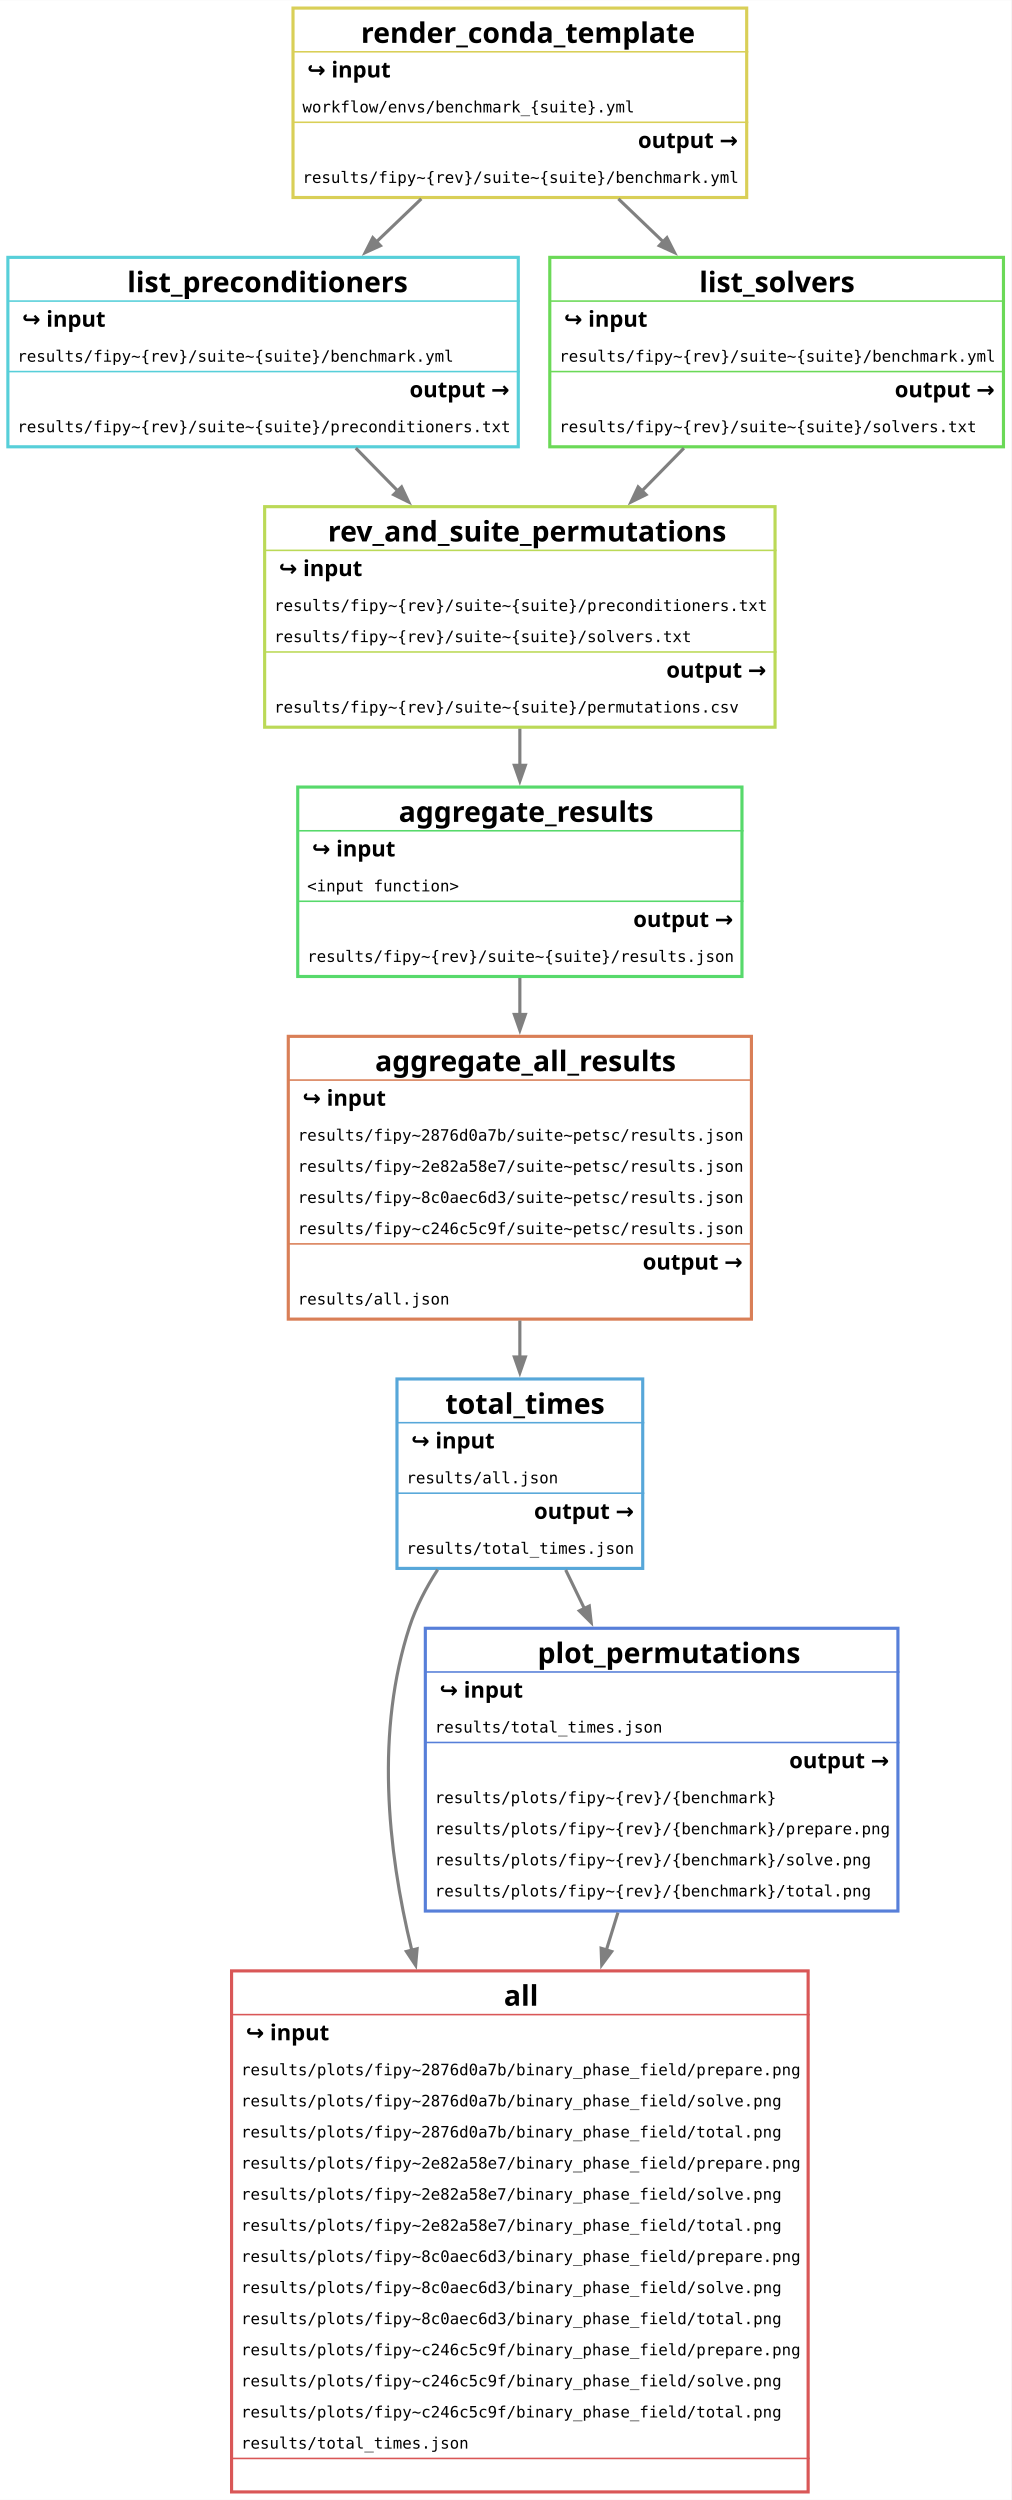
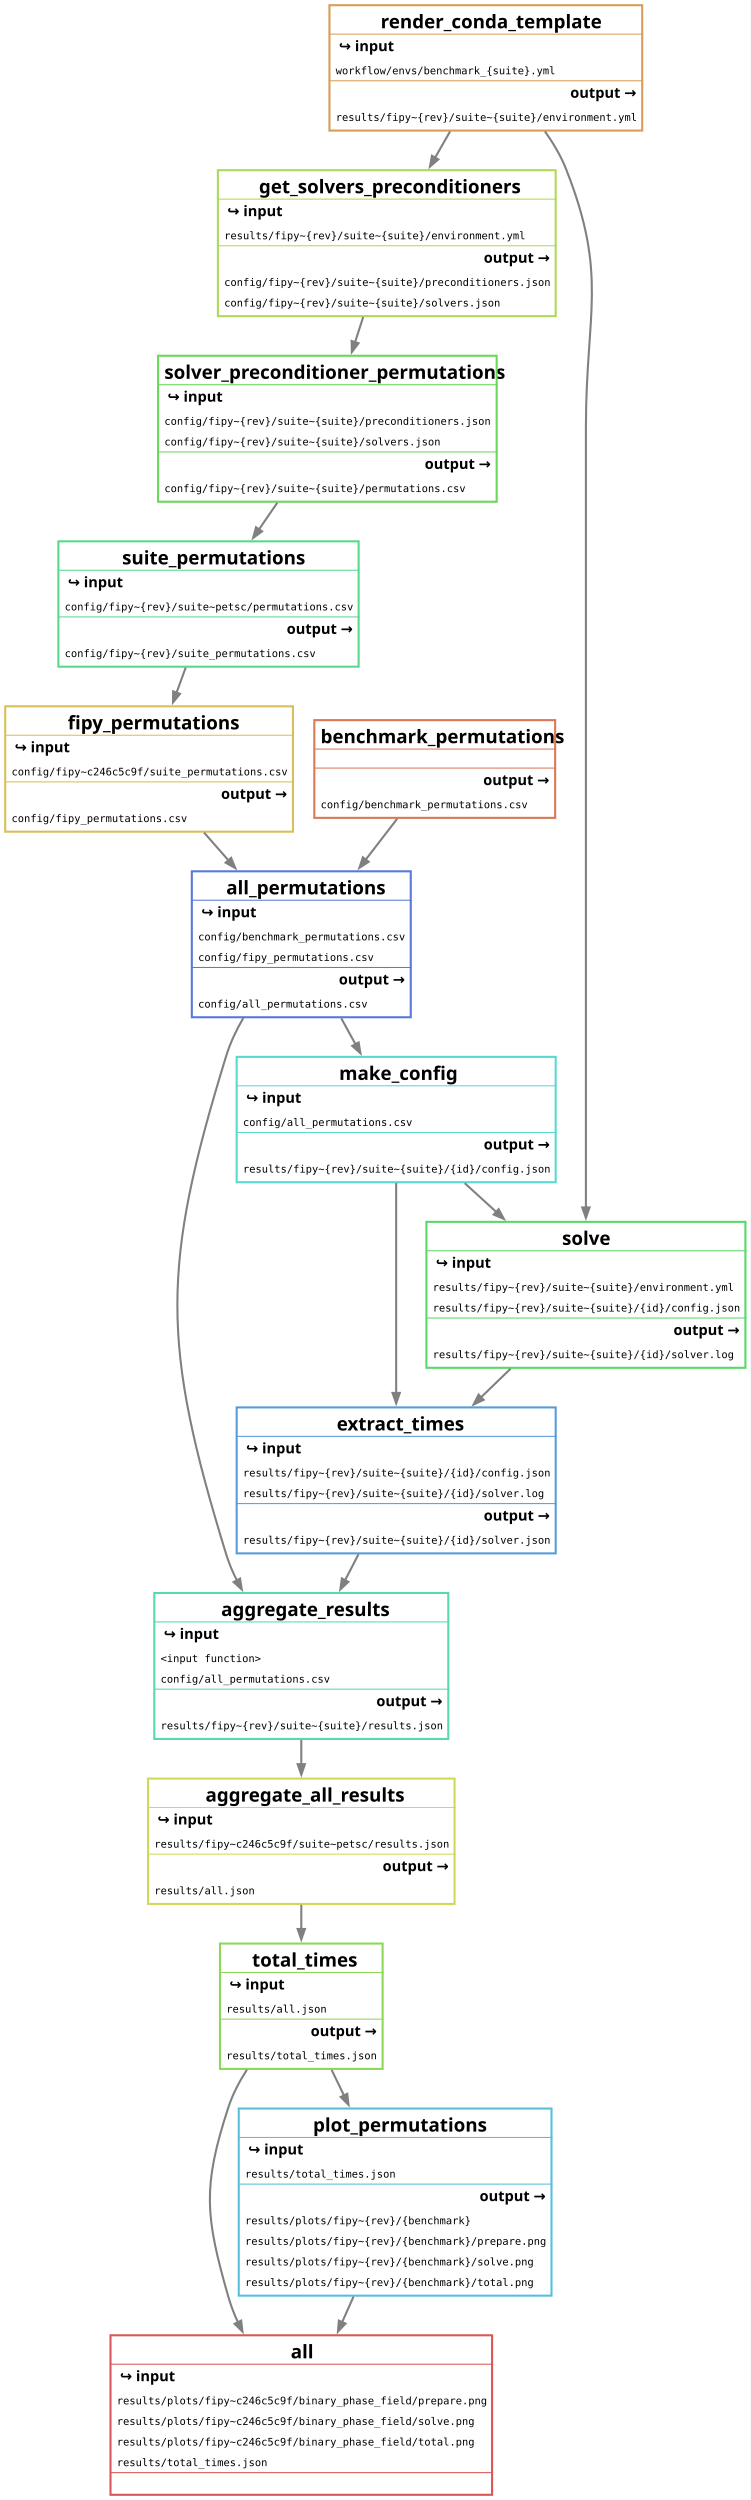
- <svg xmlns="http://www.w3.org/2000/svg" width="642pt" height="1587pt" viewBox="0.00 0.00 642.00 1586.75">
-   <g id="graph0" class="graph" transform="scale(1 1) rotate(0) translate(4 1582.75)">
-     <polygon fill="white" stroke="none" points="-4,4 -4,-1582.75 638,-1582.75 638,4 -4,4" />
+ <svg xmlns="http://www.w3.org/2000/svg" width="720pt" height="2398pt" viewBox="0.00 0.00 720.00 2398.00">
+   <g id="graph0" class="graph" transform="scale(1 1) rotate(0) translate(4 2394)">
+     <polygon fill="white" stroke="none" points="-4,4 -4,-2394 716,-2394 716,4 -4,4" />
    <g id="node1" class="node">
-       <text text-anchor="start" x="315.88" y="-309.65" font-family="sans" font-weight="bold" font-size="18.00">all</text>
-       <text text-anchor="start" x="149" y="-287.7" font-family="sans" font-size="10.00"> </text>
-       <text text-anchor="start" x="152" y="-287.7" font-family="sans" font-weight="bold" font-size="14.00">↪ input</text>
-       <text text-anchor="start" x="203" y="-287.7" font-family="sans" font-size="10.00"> </text>
-       <text text-anchor="start" x="149" y="-265.5" font-family="monospace" font-size="10.00">results/plots/fipy~2876d0a7b/binary_phase_field/prepare.png</text>
-       <text text-anchor="start" x="149" y="-245.75" font-family="monospace" font-size="10.00">results/plots/fipy~2876d0a7b/binary_phase_field/solve.png</text>
-       <text text-anchor="start" x="149" y="-226" font-family="monospace" font-size="10.00">results/plots/fipy~2876d0a7b/binary_phase_field/total.png</text>
-       <text text-anchor="start" x="149" y="-206.25" font-family="monospace" font-size="10.00">results/plots/fipy~2e82a58e7/binary_phase_field/prepare.png</text>
-       <text text-anchor="start" x="149" y="-186.5" font-family="monospace" font-size="10.00">results/plots/fipy~2e82a58e7/binary_phase_field/solve.png</text>
-       <text text-anchor="start" x="149" y="-166.75" font-family="monospace" font-size="10.00">results/plots/fipy~2e82a58e7/binary_phase_field/total.png</text>
-       <text text-anchor="start" x="149" y="-147" font-family="monospace" font-size="10.00">results/plots/fipy~8c0aec6d3/binary_phase_field/prepare.png</text>
-       <text text-anchor="start" x="149" y="-127.25" font-family="monospace" font-size="10.00">results/plots/fipy~8c0aec6d3/binary_phase_field/solve.png</text>
-       <text text-anchor="start" x="149" y="-107.5" font-family="monospace" font-size="10.00">results/plots/fipy~8c0aec6d3/binary_phase_field/total.png</text>
-       <text text-anchor="start" x="149" y="-87.75" font-family="monospace" font-size="10.00">results/plots/fipy~c246c5c9f/binary_phase_field/prepare.png</text>
-       <text text-anchor="start" x="149" y="-68" font-family="monospace" font-size="10.00">results/plots/fipy~c246c5c9f/binary_phase_field/solve.png</text>
-       <text text-anchor="start" x="149" y="-48.25" font-family="monospace" font-size="10.00">results/plots/fipy~c246c5c9f/binary_phase_field/total.png</text>
-       <text text-anchor="start" x="149" y="-28.5" font-family="monospace" font-size="10.00">results/total_times.json</text>
-       <text text-anchor="start" x="497" y="-8.75" font-family="sans" font-size="10.00">  </text>
-       <polygon fill="#d95757" stroke="#d95757" points="143,-304 143,-304 510,-304 510,-304 143,-304" />
-       <polygon fill="#d95757" stroke="#d95757" points="143,-22.25 143,-22.25 510,-22.25 510,-22.25 143,-22.25" />
-       <polygon fill="none" stroke="#d95757" stroke-width="2" points="143,-1 143,-331.75 509,-331.75 509,-1 143,-1" />
+       <text text-anchor="start" x="274.88" y="-131.9" font-family="sans" font-weight="bold" font-size="18.00">all</text>
+       <text text-anchor="start" x="108" y="-109.95" font-family="sans" font-size="10.00"> </text>
+       <text text-anchor="start" x="111" y="-109.95" font-family="sans" font-weight="bold" font-size="14.00">↪ input</text>
+       <text text-anchor="start" x="162" y="-109.95" font-family="sans" font-size="10.00"> </text>
+       <text text-anchor="start" x="108" y="-87.75" font-family="monospace" font-size="10.00">results/plots/fipy~c246c5c9f/binary_phase_field/prepare.png</text>
+       <text text-anchor="start" x="108" y="-68" font-family="monospace" font-size="10.00">results/plots/fipy~c246c5c9f/binary_phase_field/solve.png</text>
+       <text text-anchor="start" x="108" y="-48.25" font-family="monospace" font-size="10.00">results/plots/fipy~c246c5c9f/binary_phase_field/total.png</text>
+       <text text-anchor="start" x="108" y="-28.5" font-family="monospace" font-size="10.00">results/total_times.json</text>
+       <text text-anchor="start" x="456" y="-8.75" font-family="sans" font-size="10.00">  </text>
+       <polygon fill="#d95757" stroke="#d95757" points="102,-126.25 102,-126.25 469,-126.25 469,-126.25 102,-126.25" />
+       <polygon fill="#d95757" stroke="#d95757" points="102,-22.25 102,-22.25 469,-22.25 469,-22.25 102,-22.25" />
+       <polygon fill="none" stroke="#d95757" stroke-width="2" points="102,-1 102,-154 468,-154 468,-1 102,-1" />
    </g>
    <g id="node2" class="node">
-       <text text-anchor="start" x="278.75" y="-685.4" font-family="sans" font-weight="bold" font-size="18.00">total_times</text>
-       <text text-anchor="start" x="254" y="-663.45" font-family="sans" font-size="10.00"> </text>
-       <text text-anchor="start" x="257" y="-663.45" font-family="sans" font-weight="bold" font-size="14.00">↪ input</text>
-       <text text-anchor="start" x="308" y="-663.45" font-family="sans" font-size="10.00"> </text>
-       <text text-anchor="start" x="254" y="-641.25" font-family="monospace" font-size="10.00">results/all.json</text>
-       <text text-anchor="start" x="332" y="-618.7" font-family="sans" font-size="10.00"> </text>
-       <text text-anchor="start" x="335" y="-618.7" font-family="sans" font-weight="bold" font-size="14.00">output →</text>
-       <text text-anchor="start" x="395" y="-618.7" font-family="sans" font-size="10.00"> </text>
-       <text text-anchor="start" x="254" y="-596.5" font-family="monospace" font-size="10.00">results/total_times.json</text>
-       <polygon fill="#57a7d9" stroke="#57a7d9" points="248,-679.75 248,-679.75 405,-679.75 405,-679.75 248,-679.75" />
-       <polygon fill="#57a7d9" stroke="#57a7d9" points="248,-635 248,-635 405,-635 405,-635 248,-635" />
-       <polygon fill="none" stroke="#57a7d9" stroke-width="2" points="248,-587.25 248,-707.5 404,-707.5 404,-587.25 248,-587.25" />
+       <text text-anchor="start" x="237.75" y="-507.65" font-family="sans" font-weight="bold" font-size="18.00">total_times</text>
+       <text text-anchor="start" x="213" y="-485.7" font-family="sans" font-size="10.00"> </text>
+       <text text-anchor="start" x="216" y="-485.7" font-family="sans" font-weight="bold" font-size="14.00">↪ input</text>
+       <text text-anchor="start" x="267" y="-485.7" font-family="sans" font-size="10.00"> </text>
+       <text text-anchor="start" x="213" y="-463.5" font-family="monospace" font-size="10.00">results/all.json</text>
+       <text text-anchor="start" x="291" y="-440.95" font-family="sans" font-size="10.00"> </text>
+       <text text-anchor="start" x="294" y="-440.95" font-family="sans" font-weight="bold" font-size="14.00">output →</text>
+       <text text-anchor="start" x="354" y="-440.95" font-family="sans" font-size="10.00"> </text>
+       <text text-anchor="start" x="213" y="-418.75" font-family="monospace" font-size="10.00">results/total_times.json</text>
+       <polygon fill="#8bd957" stroke="#8bd957" points="207,-502 207,-502 364,-502 364,-502 207,-502" />
+       <polygon fill="#8bd957" stroke="#8bd957" points="207,-457.25 207,-457.25 364,-457.25 364,-457.25 207,-457.25" />
+       <polygon fill="none" stroke="#8bd957" stroke-width="2" points="207,-409.5 207,-529.75 363,-529.75 363,-409.5 207,-409.5" />
    </g>
    <g id="edge1" class="edge">
-       <path fill="none" stroke="grey" stroke-width="2" d="M273.84,-586.47C266.51,-575.1 260.09,-562.81 256,-550.25 234.63,-484.6 241.47,-410.37 257.4,-344.87" />
-       <polygon fill="grey" stroke="grey" stroke-width="2" points="260.77,-345.8 259.84,-335.25 253.99,-344.08 260.77,-345.8" />
+       <path fill="none" stroke="grey" stroke-width="2" d="M232.84,-408.72C225.51,-397.35 219.09,-385.06 215,-372.5 190.03,-295.8 192.84,-268.56 215,-191 217.36,-182.75 220.51,-174.52 224.18,-166.47" />
+       <polygon fill="grey" stroke="grey" stroke-width="2" points="227.3,-168.08 228.56,-157.56 221.01,-164.99 227.3,-168.08" />
+     </g>
+     <g id="node13" class="node">
+       <text text-anchor="start" x="296.25" y="-349.4" font-family="sans" font-weight="bold" font-size="18.00">plot_permutations</text>
+       <text text-anchor="start" x="231" y="-327.45" font-family="sans" font-size="10.00"> </text>
+       <text text-anchor="start" x="234" y="-327.45" font-family="sans" font-weight="bold" font-size="14.00">↪ input</text>
+       <text text-anchor="start" x="285" y="-327.45" font-family="sans" font-size="10.00"> </text>
+       <text text-anchor="start" x="231" y="-305.25" font-family="monospace" font-size="10.00">results/total_times.json</text>
+       <text text-anchor="start" x="453" y="-282.7" font-family="sans" font-size="10.00"> </text>
+       <text text-anchor="start" x="456" y="-282.7" font-family="sans" font-weight="bold" font-size="14.00">output →</text>
+       <text text-anchor="start" x="516" y="-282.7" font-family="sans" font-size="10.00"> </text>
+       <text text-anchor="start" x="231" y="-260.5" font-family="monospace" font-size="10.00">results/plots/fipy~{rev}/{benchmark}</text>
+       <text text-anchor="start" x="231" y="-240.75" font-family="monospace" font-size="10.00">results/plots/fipy~{rev}/{benchmark}/prepare.png</text>
+       <text text-anchor="start" x="231" y="-221" font-family="monospace" font-size="10.00">results/plots/fipy~{rev}/{benchmark}/solve.png</text>
+       <text text-anchor="start" x="231" y="-201.25" font-family="monospace" font-size="10.00">results/plots/fipy~{rev}/{benchmark}/total.png</text>
+       <polygon fill="#57bfd9" stroke="#57bfd9" points="225,-343.75 225,-343.75 526,-343.75 526,-343.75 225,-343.75" />
+       <polygon fill="#57bfd9" stroke="#57bfd9" points="225,-299 225,-299 526,-299 526,-299 225,-299" />
+       <polygon fill="none" stroke="#57bfd9" stroke-width="2" points="225,-192 225,-371.5 525,-371.5 525,-192 225,-192" />
+     </g>
+     <g id="edge15" class="edge">
+       <path fill="none" stroke="grey" stroke-width="2" d="M314.1,-408.53C317.94,-400.59 321.97,-392.27 326.04,-383.86" />
+       <polygon fill="grey" stroke="grey" stroke-width="2" points="329.08,-385.62 330.29,-375.09 322.78,-382.57 329.08,-385.62" />
+     </g>
+     <g id="node3" class="node">
+       <text text-anchor="start" x="193.12" y="-665.9" font-family="sans" font-weight="bold" font-size="18.00">aggregate_all_results</text>
+       <text text-anchor="start" x="144" y="-643.95" font-family="sans" font-size="10.00"> </text>
+       <text text-anchor="start" x="147" y="-643.95" font-family="sans" font-weight="bold" font-size="14.00">↪ input</text>
+       <text text-anchor="start" x="198" y="-643.95" font-family="sans" font-size="10.00"> </text>
+       <text text-anchor="start" x="144" y="-621.75" font-family="monospace" font-size="10.00">results/fipy~c246c5c9f/suite~petsc/results.json</text>
+       <text text-anchor="start" x="360" y="-599.2" font-family="sans" font-size="10.00"> </text>
+       <text text-anchor="start" x="363" y="-599.2" font-family="sans" font-weight="bold" font-size="14.00">output →</text>
+       <text text-anchor="start" x="423" y="-599.2" font-family="sans" font-size="10.00"> </text>
+       <text text-anchor="start" x="144" y="-577" font-family="monospace" font-size="10.00">results/all.json</text>
+       <polygon fill="#d0d957" stroke="#d0d957" points="138,-660.25 138,-660.25 433,-660.25 433,-660.25 138,-660.25" />
+       <polygon fill="#d0d957" stroke="#d0d957" points="138,-615.5 138,-615.5 433,-615.5 433,-615.5 138,-615.5" />
+       <polygon fill="none" stroke="#d0d957" stroke-width="2" points="138,-567.75 138,-688 432,-688 432,-567.75 138,-567.75" />
+     </g>
+     <g id="edge3" class="edge">
+       <path fill="none" stroke="grey" stroke-width="2" d="M285,-566.91C285,-559.3 285,-551.45 285,-543.67" />
+       <polygon fill="grey" stroke="grey" stroke-width="2" points="288.5,-543.71 285,-533.71 281.5,-543.71 288.5,-543.71" />
+     </g>
+     <g id="node4" class="node">
+       <text text-anchor="start" x="208.12" y="-843.9" font-family="sans" font-weight="bold" font-size="18.00">aggregate_results</text>
+       <text text-anchor="start" x="150" y="-821.95" font-family="sans" font-size="10.00"> </text>
+       <text text-anchor="start" x="153" y="-821.95" font-family="sans" font-weight="bold" font-size="14.00">↪ input</text>
+       <text text-anchor="start" x="204" y="-821.95" font-family="sans" font-size="10.00"> </text>
+       <text text-anchor="start" x="150" y="-799.75" font-family="monospace" font-size="10.00">&lt;input function&gt;</text>
+       <text text-anchor="start" x="150" y="-780" font-family="monospace" font-size="10.00">config/all_permutations.csv</text>
+       <text text-anchor="start" x="354" y="-757.45" font-family="sans" font-size="10.00"> </text>
+       <text text-anchor="start" x="357" y="-757.45" font-family="sans" font-weight="bold" font-size="14.00">output →</text>
+       <text text-anchor="start" x="417" y="-757.45" font-family="sans" font-size="10.00"> </text>
+       <text text-anchor="start" x="150" y="-735.25" font-family="monospace" font-size="10.00">results/fipy~{rev}/suite~{suite}/results.json</text>
+       <polygon fill="#57d9ad" stroke="#57d9ad" points="144,-838.25 144,-838.25 427,-838.25 427,-838.25 144,-838.25" />
+       <polygon fill="#57d9ad" stroke="#57d9ad" points="144,-773.75 144,-773.75 427,-773.75 427,-773.75 144,-773.75" />
+       <polygon fill="none" stroke="#57d9ad" stroke-width="2" points="144,-726 144,-866 426,-866 426,-726 144,-726" />
+     </g>
+     <g id="edge4" class="edge">
+       <path fill="none" stroke="grey" stroke-width="2" d="M285,-725.03C285,-717.3 285,-709.42 285,-701.66" />
+       <polygon fill="grey" stroke="grey" stroke-width="2" points="288.5,-701.8 285,-691.8 281.5,-701.8 288.5,-701.8" />
+     </g>
+     <g id="node5" class="node">
+       <text text-anchor="start" x="213" y="-1536.15" font-family="sans" font-weight="bold" font-size="18.00">all_permutations</text>
+       <text text-anchor="start" x="186" y="-1514.2" font-family="sans" font-size="10.00"> </text>
+       <text text-anchor="start" x="189" y="-1514.2" font-family="sans" font-weight="bold" font-size="14.00">↪ input</text>
+       <text text-anchor="start" x="240" y="-1514.2" font-family="sans" font-size="10.00"> </text>
+       <text text-anchor="start" x="186" y="-1492" font-family="monospace" font-size="10.00">config/benchmark_permutations.csv</text>
+       <text text-anchor="start" x="186" y="-1472.25" font-family="monospace" font-size="10.00">config/fipy_permutations.csv</text>
+       <text text-anchor="start" x="318" y="-1449.7" font-family="sans" font-size="10.00"> </text>
+       <text text-anchor="start" x="321" y="-1449.7" font-family="sans" font-weight="bold" font-size="14.00">output →</text>
+       <text text-anchor="start" x="381" y="-1449.7" font-family="sans" font-size="10.00"> </text>
+       <text text-anchor="start" x="186" y="-1427.5" font-family="monospace" font-size="10.00">config/all_permutations.csv</text>
+       <polygon fill="#5779d9" stroke="#5779d9" points="180,-1530.5 180,-1530.5 391,-1530.5 391,-1530.5 180,-1530.5" />
+       <polygon fill="#5779d9" stroke="#5779d9" points="180,-1466 180,-1466 391,-1466 391,-1466 180,-1466" />
+       <polygon fill="none" stroke="#5779d9" stroke-width="2" points="180,-1418.25 180,-1558.25 390,-1558.25 390,-1418.25 180,-1418.25" />
+     </g>
+     <g id="edge5" class="edge">
+       <path fill="none" stroke="grey" stroke-width="2" d="M229.39,-1417.54C222.66,-1405.98 216.83,-1393.69 213,-1381.25 150.52,-1178.08 150.52,-1106.17 213,-903 215.6,-894.55 219.13,-886.16 223.24,-878.03" />
+       <polygon fill="grey" stroke="grey" stroke-width="2" points="226.24,-879.83 227.94,-869.37 220.09,-876.48 226.24,-879.83" />
+     </g>
+     <g id="node12" class="node">
+       <text text-anchor="start" x="321.25" y="-1358.15" font-family="sans" font-weight="bold" font-size="18.00">make_config</text>
+       <text text-anchor="start" x="229" y="-1336.2" font-family="sans" font-size="10.00"> </text>
+       <text text-anchor="start" x="232" y="-1336.2" font-family="sans" font-weight="bold" font-size="14.00">↪ input</text>
+       <text text-anchor="start" x="283" y="-1336.2" font-family="sans" font-size="10.00"> </text>
+       <text text-anchor="start" x="229" y="-1314" font-family="monospace" font-size="10.00">config/all_permutations.csv</text>
+       <text text-anchor="start" x="457" y="-1291.45" font-family="sans" font-size="10.00"> </text>
+       <text text-anchor="start" x="460" y="-1291.45" font-family="sans" font-weight="bold" font-size="14.00">output →</text>
+       <text text-anchor="start" x="520" y="-1291.45" font-family="sans" font-size="10.00"> </text>
+       <text text-anchor="start" x="229" y="-1269.25" font-family="monospace" font-size="10.00">results/fipy~{rev}/suite~{suite}/{id}/config.json</text>
+       <polygon fill="#57d9d0" stroke="#57d9d0" points="223,-1352.5 223,-1352.5 530,-1352.5 530,-1352.5 223,-1352.5" />
+       <polygon fill="#57d9d0" stroke="#57d9d0" points="223,-1307.75 223,-1307.75 530,-1307.75 530,-1307.75 223,-1307.75" />
+       <polygon fill="none" stroke="#57d9d0" stroke-width="2" points="223,-1260 223,-1380.25 529,-1380.25 529,-1260 223,-1260" />
+     </g>
+     <g id="edge14" class="edge">
+       <path fill="none" stroke="grey" stroke-width="2" d="M323.33,-1417.28C327.87,-1408.99 332.51,-1400.52 337.06,-1392.21" />
+       <polygon fill="grey" stroke="grey" stroke-width="2" points="340,-1394.13 341.74,-1383.67 333.86,-1390.76 340,-1394.13" />
+     </g>
+     <g id="node6" class="node">
+       <text text-anchor="start" x="303.5" y="-1681.15" font-family="sans" font-weight="bold" font-size="18.00">benchmark_permutations</text>
+       <text text-anchor="start" x="303.5" y="-1662" font-family="sans" font-size="10.00">  </text>
+       <text text-anchor="start" x="456.5" y="-1640.95" font-family="sans" font-size="10.00"> </text>
+       <text text-anchor="start" x="459.5" y="-1640.95" font-family="sans" font-weight="bold" font-size="14.00">output →</text>
+       <text text-anchor="start" x="519.5" y="-1640.95" font-family="sans" font-size="10.00"> </text>
+       <text text-anchor="start" x="303.5" y="-1618.75" font-family="monospace" font-size="10.00">config/benchmark_permutations.csv</text>
+       <polygon fill="#d97957" stroke="#d97957" points="297.5,-1675.5 297.5,-1675.5 529.5,-1675.5 529.5,-1675.5 297.5,-1675.5" />
+       <polygon fill="#d97957" stroke="#d97957" points="297.5,-1657.25 297.5,-1657.25 529.5,-1657.25 529.5,-1657.25 297.5,-1657.25" />
+       <polygon fill="none" stroke="#d97957" stroke-width="2" points="297.5,-1609.5 297.5,-1703.25 528.5,-1703.25 528.5,-1609.5 297.5,-1609.5" />
+     </g>
+     <g id="edge7" class="edge">
+       <path fill="none" stroke="grey" stroke-width="2" d="M377,-1608.66C367.58,-1596.42 357.14,-1582.88 346.78,-1569.43" />
+       <polygon fill="grey" stroke="grey" stroke-width="2" points="349.61,-1567.37 340.74,-1561.59 344.07,-1571.65 349.61,-1567.37" />
+     </g>
+     <g id="node7" class="node">
+       <text text-anchor="start" x="61" y="-1694.4" font-family="sans" font-weight="bold" font-size="18.00">fipy_permutations</text>
+       <text text-anchor="start" x="7" y="-1672.45" font-family="sans" font-size="10.00"> </text>
+       <text text-anchor="start" x="10" y="-1672.45" font-family="sans" font-weight="bold" font-size="14.00">↪ input</text>
+       <text text-anchor="start" x="61" y="-1672.45" font-family="sans" font-size="10.00"> </text>
+       <text text-anchor="start" x="7" y="-1650.25" font-family="monospace" font-size="10.00">config/fipy~c246c5c9f/suite_permutations.csv</text>
+       <text text-anchor="start" x="205" y="-1627.7" font-family="sans" font-size="10.00"> </text>
+       <text text-anchor="start" x="208" y="-1627.7" font-family="sans" font-weight="bold" font-size="14.00">output →</text>
+       <text text-anchor="start" x="268" y="-1627.7" font-family="sans" font-size="10.00"> </text>
+       <text text-anchor="start" x="7" y="-1605.5" font-family="monospace" font-size="10.00">config/fipy_permutations.csv</text>
+       <polygon fill="#d9bf57" stroke="#d9bf57" points="1,-1688.75 1,-1688.75 278,-1688.75 278,-1688.75 1,-1688.75" />
+       <polygon fill="#d9bf57" stroke="#d9bf57" points="1,-1644 1,-1644 278,-1644 278,-1644 1,-1644" />
+       <polygon fill="none" stroke="#d9bf57" stroke-width="2" points="1,-1596.25 1,-1716.5 277,-1716.5 277,-1596.25 1,-1596.25" />
+     </g>
+     <g id="edge8" class="edge">
+       <path fill="none" stroke="grey" stroke-width="2" d="M191.71,-1595.4C199.33,-1586.73 207.27,-1577.7 215.15,-1568.72" />
+       <polygon fill="grey" stroke="grey" stroke-width="2" points="217.71,-1571.12 221.68,-1561.3 212.45,-1566.5 217.71,-1571.12" />
    </g>
    <g id="node8" class="node">
-       <text text-anchor="start" x="337.25" y="-527.15" font-family="sans" font-weight="bold" font-size="18.00">plot_permutations</text>
-       <text text-anchor="start" x="272" y="-505.2" font-family="sans" font-size="10.00"> </text>
-       <text text-anchor="start" x="275" y="-505.2" font-family="sans" font-weight="bold" font-size="14.00">↪ input</text>
-       <text text-anchor="start" x="326" y="-505.2" font-family="sans" font-size="10.00"> </text>
-       <text text-anchor="start" x="272" y="-483" font-family="monospace" font-size="10.00">results/total_times.json</text>
-       <text text-anchor="start" x="494" y="-460.45" font-family="sans" font-size="10.00"> </text>
-       <text text-anchor="start" x="497" y="-460.45" font-family="sans" font-weight="bold" font-size="14.00">output →</text>
-       <text text-anchor="start" x="557" y="-460.45" font-family="sans" font-size="10.00"> </text>
-       <text text-anchor="start" x="272" y="-438.25" font-family="monospace" font-size="10.00">results/plots/fipy~{rev}/{benchmark}</text>
-       <text text-anchor="start" x="272" y="-418.5" font-family="monospace" font-size="10.00">results/plots/fipy~{rev}/{benchmark}/prepare.png</text>
-       <text text-anchor="start" x="272" y="-398.75" font-family="monospace" font-size="10.00">results/plots/fipy~{rev}/{benchmark}/solve.png</text>
-       <text text-anchor="start" x="272" y="-379" font-family="monospace" font-size="10.00">results/plots/fipy~{rev}/{benchmark}/total.png</text>
-       <polygon fill="#577fd9" stroke="#577fd9" points="266,-521.5 266,-521.5 567,-521.5 567,-521.5 266,-521.5" />
-       <polygon fill="#577fd9" stroke="#577fd9" points="266,-476.75 266,-476.75 567,-476.75 567,-476.75 266,-476.75" />
-       <polygon fill="none" stroke="#577fd9" stroke-width="2" points="266,-369.75 266,-549.25 566,-549.25 566,-369.75 266,-369.75" />
+       <text text-anchor="start" x="113.12" y="-1852.65" font-family="sans" font-weight="bold" font-size="18.00">suite_permutations</text>
+       <text text-anchor="start" x="58" y="-1830.7" font-family="sans" font-size="10.00"> </text>
+       <text text-anchor="start" x="61" y="-1830.7" font-family="sans" font-weight="bold" font-size="14.00">↪ input</text>
+       <text text-anchor="start" x="112" y="-1830.7" font-family="sans" font-size="10.00"> </text>
+       <text text-anchor="start" x="58" y="-1808.5" font-family="monospace" font-size="10.00">config/fipy~{rev}/suite~petsc/permutations.csv</text>
+       <text text-anchor="start" x="268" y="-1785.95" font-family="sans" font-size="10.00"> </text>
+       <text text-anchor="start" x="271" y="-1785.95" font-family="sans" font-weight="bold" font-size="14.00">output →</text>
+       <text text-anchor="start" x="331" y="-1785.95" font-family="sans" font-size="10.00"> </text>
+       <text text-anchor="start" x="58" y="-1763.75" font-family="monospace" font-size="10.00">config/fipy~{rev}/suite_permutations.csv</text>
+       <polygon fill="#57d98b" stroke="#57d98b" points="52,-1847 52,-1847 341,-1847 341,-1847 52,-1847" />
+       <polygon fill="#57d98b" stroke="#57d98b" points="52,-1802.25 52,-1802.25 341,-1802.25 341,-1802.25 52,-1802.25" />
+       <polygon fill="none" stroke="#57d98b" stroke-width="2" points="52,-1754.5 52,-1874.75 340,-1874.75 340,-1754.5 52,-1754.5" />
    </g>
    <g id="edge9" class="edge">
-       <path fill="none" stroke="grey" stroke-width="2" d="M355.1,-586.28C358.94,-578.34 362.97,-570.02 367.04,-561.61" />
-       <polygon fill="grey" stroke="grey" stroke-width="2" points="370.08,-563.37 371.29,-552.84 363.78,-560.32 370.08,-563.37" />
-     </g>
-     <g id="node3" class="node">
-       <text text-anchor="start" x="234.12" y="-902.9" font-family="sans" font-weight="bold" font-size="18.00">aggregate_all_results</text>
-       <text text-anchor="start" x="185" y="-880.95" font-family="sans" font-size="10.00"> </text>
-       <text text-anchor="start" x="188" y="-880.95" font-family="sans" font-weight="bold" font-size="14.00">↪ input</text>
-       <text text-anchor="start" x="239" y="-880.95" font-family="sans" font-size="10.00"> </text>
-       <text text-anchor="start" x="185" y="-858.75" font-family="monospace" font-size="10.00">results/fipy~2876d0a7b/suite~petsc/results.json</text>
-       <text text-anchor="start" x="185" y="-839" font-family="monospace" font-size="10.00">results/fipy~2e82a58e7/suite~petsc/results.json</text>
-       <text text-anchor="start" x="185" y="-819.25" font-family="monospace" font-size="10.00">results/fipy~8c0aec6d3/suite~petsc/results.json</text>
-       <text text-anchor="start" x="185" y="-799.5" font-family="monospace" font-size="10.00">results/fipy~c246c5c9f/suite~petsc/results.json</text>
-       <text text-anchor="start" x="401" y="-776.95" font-family="sans" font-size="10.00"> </text>
-       <text text-anchor="start" x="404" y="-776.95" font-family="sans" font-weight="bold" font-size="14.00">output →</text>
-       <text text-anchor="start" x="464" y="-776.95" font-family="sans" font-size="10.00"> </text>
-       <text text-anchor="start" x="185" y="-754.75" font-family="monospace" font-size="10.00">results/all.json</text>
-       <polygon fill="#d97f57" stroke="#d97f57" points="179,-897.25 179,-897.25 474,-897.25 474,-897.25 179,-897.25" />
-       <polygon fill="#d97f57" stroke="#d97f57" points="179,-793.25 179,-793.25 474,-793.25 474,-793.25 179,-793.25" />
-       <polygon fill="none" stroke="#d97f57" stroke-width="2" points="179,-745.5 179,-925 473,-925 473,-745.5 179,-745.5" />
-     </g>
-     <g id="edge3" class="edge">
-       <path fill="none" stroke="grey" stroke-width="2" d="M326,-744.58C326,-736.82 326,-729.04 326,-721.44" />
-       <polygon fill="grey" stroke="grey" stroke-width="2" points="329.5,-721.47 326,-711.47 322.5,-721.47 329.5,-721.47" />
-     </g>
-     <g id="node4" class="node">
-       <text text-anchor="start" x="204.12" y="-1239.15" font-family="sans" font-weight="bold" font-size="18.00">rev_and_suite_permutations</text>
-       <text text-anchor="start" x="170" y="-1217.2" font-family="sans" font-size="10.00"> </text>
-       <text text-anchor="start" x="173" y="-1217.2" font-family="sans" font-weight="bold" font-size="14.00">↪ input</text>
-       <text text-anchor="start" x="224" y="-1217.2" font-family="sans" font-size="10.00"> </text>
-       <text text-anchor="start" x="170" y="-1195" font-family="monospace" font-size="10.00">results/fipy~{rev}/suite~{suite}/preconditioners.txt</text>
-       <text text-anchor="start" x="170" y="-1175.25" font-family="monospace" font-size="10.00">results/fipy~{rev}/suite~{suite}/solvers.txt</text>
-       <text text-anchor="start" x="416" y="-1152.7" font-family="sans" font-size="10.00"> </text>
-       <text text-anchor="start" x="419" y="-1152.7" font-family="sans" font-weight="bold" font-size="14.00">output →</text>
-       <text text-anchor="start" x="479" y="-1152.7" font-family="sans" font-size="10.00"> </text>
-       <text text-anchor="start" x="170" y="-1130.5" font-family="monospace" font-size="10.00">results/fipy~{rev}/suite~{suite}/permutations.csv</text>
-       <polygon fill="#bbd957" stroke="#bbd957" points="164,-1233.5 164,-1233.5 489,-1233.5 489,-1233.5 164,-1233.5" />
-       <polygon fill="#bbd957" stroke="#bbd957" points="164,-1169 164,-1169 489,-1169 489,-1169 164,-1169" />
-       <polygon fill="none" stroke="#bbd957" stroke-width="2" points="164,-1121.25 164,-1261.25 488,-1261.25 488,-1121.25 164,-1121.25" />
+       <path fill="none" stroke="grey" stroke-width="2" d="M174.13,-1753.66C171.25,-1745.77 168.28,-1737.63 165.33,-1729.56" />
+       <polygon fill="grey" stroke="grey" stroke-width="2" points="168.66,-1728.47 161.95,-1720.28 162.09,-1730.87 168.66,-1728.47" />
    </g>
    <g id="node9" class="node">
-       <text text-anchor="start" x="249.12" y="-1061.15" font-family="sans" font-weight="bold" font-size="18.00">aggregate_results</text>
-       <text text-anchor="start" x="191" y="-1039.2" font-family="sans" font-size="10.00"> </text>
-       <text text-anchor="start" x="194" y="-1039.2" font-family="sans" font-weight="bold" font-size="14.00">↪ input</text>
-       <text text-anchor="start" x="245" y="-1039.2" font-family="sans" font-size="10.00"> </text>
-       <text text-anchor="start" x="191" y="-1017" font-family="monospace" font-size="10.00">&lt;input function&gt;</text>
-       <text text-anchor="start" x="395" y="-994.45" font-family="sans" font-size="10.00"> </text>
-       <text text-anchor="start" x="398" y="-994.45" font-family="sans" font-weight="bold" font-size="14.00">output →</text>
-       <text text-anchor="start" x="458" y="-994.45" font-family="sans" font-size="10.00"> </text>
-       <text text-anchor="start" x="191" y="-972.25" font-family="monospace" font-size="10.00">results/fipy~{rev}/suite~{suite}/results.json</text>
-       <polygon fill="#57d96b" stroke="#57d96b" points="185,-1055.5 185,-1055.5 468,-1055.5 468,-1055.5 185,-1055.5" />
-       <polygon fill="#57d96b" stroke="#57d96b" points="185,-1010.75 185,-1010.75 468,-1010.75 468,-1010.75 185,-1010.75" />
-       <polygon fill="none" stroke="#57d96b" stroke-width="2" points="185,-963 185,-1083.25 467,-1083.25 467,-963 185,-963" />
+       <text text-anchor="start" x="153.62" y="-2030.65" font-family="sans" font-weight="bold" font-size="18.00">solver_preconditioner_permutations</text>
+       <text text-anchor="start" x="153.62" y="-2008.7" font-family="sans" font-size="10.00"> </text>
+       <text text-anchor="start" x="156.62" y="-2008.7" font-family="sans" font-weight="bold" font-size="14.00">↪ input</text>
+       <text text-anchor="start" x="207.62" y="-2008.7" font-family="sans" font-size="10.00"> </text>
+       <text text-anchor="start" x="153.62" y="-1986.5" font-family="monospace" font-size="10.00">config/fipy~{rev}/suite~{suite}/preconditioners.json</text>
+       <text text-anchor="start" x="153.62" y="-1966.75" font-family="monospace" font-size="10.00">config/fipy~{rev}/suite~{suite}/solvers.json</text>
+       <text text-anchor="start" x="400.38" y="-1944.2" font-family="sans" font-size="10.00"> </text>
+       <text text-anchor="start" x="403.38" y="-1944.2" font-family="sans" font-weight="bold" font-size="14.00">output →</text>
+       <text text-anchor="start" x="463.38" y="-1944.2" font-family="sans" font-size="10.00"> </text>
+       <text text-anchor="start" x="153.62" y="-1922" font-family="monospace" font-size="10.00">config/fipy~{rev}/suite~{suite}/permutations.csv</text>
+       <polygon fill="#68d957" stroke="#68d957" points="147.62,-2025 147.62,-2025 473.38,-2025 473.38,-2025 147.62,-2025" />
+       <polygon fill="#68d957" stroke="#68d957" points="147.62,-1960.5 147.62,-1960.5 473.38,-1960.5 473.38,-1960.5 147.62,-1960.5" />
+       <polygon fill="none" stroke="#68d957" stroke-width="2" points="147.62,-1912.75 147.62,-2052.75 472.38,-2052.75 472.38,-1912.75 147.62,-1912.75" />
    </g>
    <g id="edge10" class="edge">
-       <path fill="none" stroke="grey" stroke-width="2" d="M326,-1120.28C326,-1112.55 326,-1104.67 326,-1096.91" />
-       <polygon fill="grey" stroke="grey" stroke-width="2" points="329.5,-1097.05 326,-1087.05 322.5,-1097.05 329.5,-1097.05" />
-     </g>
-     <g id="node5" class="node">
-       <text text-anchor="start" x="225.12" y="-1555.65" font-family="sans" font-weight="bold" font-size="18.00">render_conda_template</text>
-       <text text-anchor="start" x="188" y="-1533.7" font-family="sans" font-size="10.00"> </text>
-       <text text-anchor="start" x="191" y="-1533.7" font-family="sans" font-weight="bold" font-size="14.00">↪ input</text>
-       <text text-anchor="start" x="242" y="-1533.7" font-family="sans" font-size="10.00"> </text>
-       <text text-anchor="start" x="188" y="-1511.5" font-family="monospace" font-size="10.00">workflow/envs/benchmark_{suite}.yml</text>
-       <text text-anchor="start" x="398" y="-1488.95" font-family="sans" font-size="10.00"> </text>
-       <text text-anchor="start" x="401" y="-1488.95" font-family="sans" font-weight="bold" font-size="14.00">output →</text>
-       <text text-anchor="start" x="461" y="-1488.95" font-family="sans" font-size="10.00"> </text>
-       <text text-anchor="start" x="188" y="-1466.75" font-family="monospace" font-size="10.00">results/fipy~{rev}/suite~{suite}/benchmark.yml</text>
-       <polygon fill="#d9cf57" stroke="#d9cf57" points="182,-1550 182,-1550 471,-1550 471,-1550 182,-1550" />
-       <polygon fill="#d9cf57" stroke="#d9cf57" points="182,-1505.25 182,-1505.25 471,-1505.25 471,-1505.25 182,-1505.25" />
-       <polygon fill="none" stroke="#d9cf57" stroke-width="2" points="182,-1457.5 182,-1577.75 470,-1577.75 470,-1457.5 182,-1457.5" />
-     </g>
-     <g id="node6" class="node">
-       <text text-anchor="start" x="76.75" y="-1397.4" font-family="sans" font-weight="bold" font-size="18.00">list_preconditioners</text>
-       <text text-anchor="start" x="7" y="-1375.45" font-family="sans" font-size="10.00"> </text>
-       <text text-anchor="start" x="10" y="-1375.45" font-family="sans" font-weight="bold" font-size="14.00">↪ input</text>
-       <text text-anchor="start" x="61" y="-1375.45" font-family="sans" font-size="10.00"> </text>
-       <text text-anchor="start" x="7" y="-1353.25" font-family="monospace" font-size="10.00">results/fipy~{rev}/suite~{suite}/benchmark.yml</text>
-       <text text-anchor="start" x="253" y="-1330.7" font-family="sans" font-size="10.00"> </text>
-       <text text-anchor="start" x="256" y="-1330.7" font-family="sans" font-weight="bold" font-size="14.00">output →</text>
-       <text text-anchor="start" x="316" y="-1330.7" font-family="sans" font-size="10.00"> </text>
-       <text text-anchor="start" x="7" y="-1308.5" font-family="monospace" font-size="10.00">results/fipy~{rev}/suite~{suite}/preconditioners.txt</text>
-       <polygon fill="#57cfd9" stroke="#57cfd9" points="1,-1391.75 1,-1391.75 326,-1391.75 326,-1391.75 1,-1391.75" />
-       <polygon fill="#57cfd9" stroke="#57cfd9" points="1,-1347 1,-1347 326,-1347 326,-1347 1,-1347" />
-       <polygon fill="none" stroke="#57cfd9" stroke-width="2" points="1,-1299.25 1,-1419.5 325,-1419.5 325,-1299.25 1,-1299.25" />
-     </g>
-     <g id="edge7" class="edge">
-       <path fill="none" stroke="grey" stroke-width="2" d="M263.45,-1456.66C254.15,-1447.75 244.51,-1438.51 235.05,-1429.44" />
-       <polygon fill="grey" stroke="grey" stroke-width="2" points="237.48,-1426.92 227.84,-1422.53 232.64,-1431.98 237.48,-1426.92" />
-     </g>
-     <g id="node7" class="node">
-       <text text-anchor="start" x="439.88" y="-1397.4" font-family="sans" font-weight="bold" font-size="18.00">list_solvers</text>
-       <text text-anchor="start" x="351" y="-1375.45" font-family="sans" font-size="10.00"> </text>
-       <text text-anchor="start" x="354" y="-1375.45" font-family="sans" font-weight="bold" font-size="14.00">↪ input</text>
-       <text text-anchor="start" x="405" y="-1375.45" font-family="sans" font-size="10.00"> </text>
-       <text text-anchor="start" x="351" y="-1353.25" font-family="monospace" font-size="10.00">results/fipy~{rev}/suite~{suite}/benchmark.yml</text>
-       <text text-anchor="start" x="561" y="-1330.7" font-family="sans" font-size="10.00"> </text>
-       <text text-anchor="start" x="564" y="-1330.7" font-family="sans" font-weight="bold" font-size="14.00">output →</text>
-       <text text-anchor="start" x="624" y="-1330.7" font-family="sans" font-size="10.00"> </text>
-       <text text-anchor="start" x="351" y="-1308.5" font-family="monospace" font-size="10.00">results/fipy~{rev}/suite~{suite}/solvers.txt</text>
-       <polygon fill="#6bd957" stroke="#6bd957" points="345,-1391.75 345,-1391.75 634,-1391.75 634,-1391.75 345,-1391.75" />
-       <polygon fill="#6bd957" stroke="#6bd957" points="345,-1347 345,-1347 634,-1347 634,-1347 345,-1347" />
-       <polygon fill="none" stroke="#6bd957" stroke-width="2" points="345,-1299.25 345,-1419.5 633,-1419.5 633,-1299.25 345,-1299.25" />
-     </g>
-     <g id="edge8" class="edge">
-       <path fill="none" stroke="grey" stroke-width="2" d="M388.55,-1456.66C397.85,-1447.75 407.49,-1438.51 416.95,-1429.44" />
-       <polygon fill="grey" stroke="grey" stroke-width="2" points="419.36,-1431.98 424.16,-1422.53 414.52,-1426.92 419.36,-1431.98" />
-     </g>
-     <g id="edge5" class="edge">
-       <path fill="none" stroke="grey" stroke-width="2" d="M221.85,-1298.4C230.53,-1289.55 239.59,-1280.32 248.58,-1271.15" />
-       <polygon fill="grey" stroke="grey" stroke-width="2" points="250.91,-1273.77 255.42,-1264.19 245.92,-1268.87 250.91,-1273.77" />
+       <path fill="none" stroke="grey" stroke-width="2" d="M261.98,-1911.78C256.17,-1903.3 250.22,-1894.63 244.39,-1886.15" />
+       <polygon fill="grey" stroke="grey" stroke-width="2" points="247.36,-1884.28 238.81,-1878.02 241.59,-1888.24 247.36,-1884.28" />
+     </g>
+     <g id="node10" class="node">
+       <text text-anchor="start" x="361.12" y="-2366.9" font-family="sans" font-weight="bold" font-size="18.00">render_conda_template</text>
+       <text text-anchor="start" x="318" y="-2344.95" font-family="sans" font-size="10.00"> </text>
+       <text text-anchor="start" x="321" y="-2344.95" font-family="sans" font-weight="bold" font-size="14.00">↪ input</text>
+       <text text-anchor="start" x="372" y="-2344.95" font-family="sans" font-size="10.00"> </text>
+       <text text-anchor="start" x="318" y="-2322.75" font-family="monospace" font-size="10.00">workflow/envs/benchmark_{suite}.yml</text>
+       <text text-anchor="start" x="540" y="-2300.2" font-family="sans" font-size="10.00"> </text>
+       <text text-anchor="start" x="543" y="-2300.2" font-family="sans" font-weight="bold" font-size="14.00">output →</text>
+       <text text-anchor="start" x="603" y="-2300.2" font-family="sans" font-size="10.00"> </text>
+       <text text-anchor="start" x="318" y="-2278" font-family="monospace" font-size="10.00">results/fipy~{rev}/suite~{suite}/environment.yml</text>
+       <polygon fill="#d99c57" stroke="#d99c57" points="312,-2361.25 312,-2361.25 613,-2361.25 613,-2361.25 312,-2361.25" />
+       <polygon fill="#d99c57" stroke="#d99c57" points="312,-2316.5 312,-2316.5 613,-2316.5 613,-2316.5 312,-2316.5" />
+       <polygon fill="none" stroke="#d99c57" stroke-width="2" points="312,-2268.75 312,-2389 612,-2389 612,-2268.75 312,-2268.75" />
+     </g>
+     <g id="node14" class="node">
+       <text text-anchor="start" x="244.38" y="-2208.65" font-family="sans" font-weight="bold" font-size="18.00">get_solvers_preconditioners</text>
+       <text text-anchor="start" x="211" y="-2186.7" font-family="sans" font-size="10.00"> </text>
+       <text text-anchor="start" x="214" y="-2186.7" font-family="sans" font-weight="bold" font-size="14.00">↪ input</text>
+       <text text-anchor="start" x="265" y="-2186.7" font-family="sans" font-size="10.00"> </text>
+       <text text-anchor="start" x="211" y="-2164.5" font-family="monospace" font-size="10.00">results/fipy~{rev}/suite~{suite}/environment.yml</text>
+       <text text-anchor="start" x="457" y="-2141.95" font-family="sans" font-size="10.00"> </text>
+       <text text-anchor="start" x="460" y="-2141.95" font-family="sans" font-weight="bold" font-size="14.00">output →</text>
+       <text text-anchor="start" x="520" y="-2141.95" font-family="sans" font-size="10.00"> </text>
+       <text text-anchor="start" x="211" y="-2119.75" font-family="monospace" font-size="10.00">config/fipy~{rev}/suite~{suite}/preconditioners.json</text>
+       <text text-anchor="start" x="211" y="-2100" font-family="monospace" font-size="10.00">config/fipy~{rev}/suite~{suite}/solvers.json</text>
+       <polygon fill="#add957" stroke="#add957" points="205,-2203 205,-2203 530,-2203 530,-2203 205,-2203" />
+       <polygon fill="#add957" stroke="#add957" points="205,-2158.25 205,-2158.25 530,-2158.25 530,-2158.25 205,-2158.25" />
+       <polygon fill="none" stroke="#add957" stroke-width="2" points="205,-2090.75 205,-2230.75 529,-2230.75 529,-2090.75 205,-2090.75" />
+     </g>
+     <g id="edge16" class="edge">
+       <path fill="none" stroke="grey" stroke-width="2" d="M427.7,-2267.9C423.01,-2259.69 418.13,-2251.16 413.27,-2242.66" />
+       <polygon fill="grey" stroke="grey" stroke-width="2" points="416.41,-2241.1 408.4,-2234.15 410.33,-2244.57 416.41,-2241.1" />
+     </g>
+     <g id="node15" class="node">
+       <text text-anchor="start" x="535.12" y="-1199.9" font-family="sans" font-weight="bold" font-size="18.00">solve</text>
+       <text text-anchor="start" x="411" y="-1177.95" font-family="sans" font-size="10.00"> </text>
+       <text text-anchor="start" x="414" y="-1177.95" font-family="sans" font-weight="bold" font-size="14.00">↪ input</text>
+       <text text-anchor="start" x="465" y="-1177.95" font-family="sans" font-size="10.00"> </text>
+       <text text-anchor="start" x="411" y="-1155.75" font-family="monospace" font-size="10.00">results/fipy~{rev}/suite~{suite}/environment.yml</text>
+       <text text-anchor="start" x="411" y="-1136" font-family="monospace" font-size="10.00">results/fipy~{rev}/suite~{suite}/{id}/config.json</text>
+       <text text-anchor="start" x="639" y="-1113.45" font-family="sans" font-size="10.00"> </text>
+       <text text-anchor="start" x="642" y="-1113.45" font-family="sans" font-weight="bold" font-size="14.00">output →</text>
+       <text text-anchor="start" x="702" y="-1113.45" font-family="sans" font-size="10.00"> </text>
+       <text text-anchor="start" x="411" y="-1091.25" font-family="monospace" font-size="10.00">results/fipy~{rev}/suite~{suite}/{id}/solver.log</text>
+       <polygon fill="#57d968" stroke="#57d968" points="405,-1194.25 405,-1194.25 712,-1194.25 712,-1194.25 405,-1194.25" />
+       <polygon fill="#57d968" stroke="#57d968" points="405,-1129.75 405,-1129.75 712,-1129.75 712,-1129.75 405,-1129.75" />
+       <polygon fill="none" stroke="#57d968" stroke-width="2" points="405,-1082 405,-1222 711,-1222 711,-1082 405,-1082" />
+     </g>
+     <g id="edge17" class="edge">
+       <path fill="none" stroke="grey" stroke-width="2" d="M518.68,-2267.98C526.77,-2256.66 534.02,-2244.38 539,-2231.75 579.58,-2128.92 558,-2094.3 558,-1983.75 558,-1983.75 558,-1983.75 558,-1487.25 558,-1401.39 558,-1303.12 558,-1235.47" />
+       <polygon fill="grey" stroke="grey" stroke-width="2" points="561.5,-1235.81 558,-1225.81 554.5,-1235.81 561.5,-1235.81" />
+     </g>
+     <g id="node11" class="node">
+       <text text-anchor="start" x="319" y="-1021.9" font-family="sans" font-weight="bold" font-size="18.00">extract_times</text>
+       <text text-anchor="start" x="229" y="-999.95" font-family="sans" font-size="10.00"> </text>
+       <text text-anchor="start" x="232" y="-999.95" font-family="sans" font-weight="bold" font-size="14.00">↪ input</text>
+       <text text-anchor="start" x="283" y="-999.95" font-family="sans" font-size="10.00"> </text>
+       <text text-anchor="start" x="229" y="-977.75" font-family="monospace" font-size="10.00">results/fipy~{rev}/suite~{suite}/{id}/config.json</text>
+       <text text-anchor="start" x="229" y="-958" font-family="monospace" font-size="10.00">results/fipy~{rev}/suite~{suite}/{id}/solver.log</text>
+       <text text-anchor="start" x="457" y="-935.45" font-family="sans" font-size="10.00"> </text>
+       <text text-anchor="start" x="460" y="-935.45" font-family="sans" font-weight="bold" font-size="14.00">output →</text>
+       <text text-anchor="start" x="520" y="-935.45" font-family="sans" font-size="10.00"> </text>
+       <text text-anchor="start" x="229" y="-913.25" font-family="monospace" font-size="10.00">results/fipy~{rev}/suite~{suite}/{id}/solver.json</text>
+       <polygon fill="#579cd9" stroke="#579cd9" points="223,-1016.25 223,-1016.25 530,-1016.25 530,-1016.25 223,-1016.25" />
+       <polygon fill="#579cd9" stroke="#579cd9" points="223,-951.75 223,-951.75 530,-951.75 530,-951.75 223,-951.75" />
+       <polygon fill="none" stroke="#579cd9" stroke-width="2" points="223,-904 223,-1044 529,-1044 529,-904 223,-904" />
    </g>
    <g id="edge6" class="edge">
-       <path fill="none" stroke="grey" stroke-width="2" d="M430.15,-1298.4C421.47,-1289.55 412.41,-1280.32 403.42,-1271.15" />
-       <polygon fill="grey" stroke="grey" stroke-width="2" points="406.08,-1268.87 396.58,-1264.19 401.09,-1273.77 406.08,-1268.87" />
+       <path fill="none" stroke="grey" stroke-width="2" d="M339.9,-903.19C335.64,-894.94 331.26,-886.47 326.92,-878.08" />
+       <polygon fill="grey" stroke="grey" stroke-width="2" points="330.14,-876.69 322.44,-869.42 323.93,-879.91 330.14,-876.69" />
+     </g>
+     <g id="edge13" class="edge">
+       <path fill="none" stroke="grey" stroke-width="2" d="M376,-1259.18C376,-1203.45 376,-1119.92 376,-1057.83" />
+       <polygon fill="grey" stroke="grey" stroke-width="2" points="379.5,-1057.95 376,-1047.95 372.5,-1057.95 379.5,-1057.95" />
+     </g>
+     <g id="edge18" class="edge">
+       <path fill="none" stroke="grey" stroke-width="2" d="M441.71,-1259.15C451.61,-1250.11 461.94,-1240.68 472.19,-1231.33" />
+       <polygon fill="grey" stroke="grey" stroke-width="2" points="474.3,-1234.14 479.32,-1224.82 469.58,-1228.97 474.3,-1234.14" />
    </g>
    <g id="edge2" class="edge">
-       <path fill="none" stroke="grey" stroke-width="2" d="M388.26,-368.78C385.88,-361.07 383.42,-353.11 380.92,-345.01" />
-       <polygon fill="grey" stroke="grey" stroke-width="2" points="384.28,-344.05 377.98,-335.52 377.59,-346.11 384.28,-344.05" />
-     </g>
-     <g id="edge4" class="edge">
-       <path fill="none" stroke="grey" stroke-width="2" d="M326,-962.03C326,-954.54 326,-946.71 326,-938.79" />
-       <polygon fill="grey" stroke="grey" stroke-width="2" points="329.5,-938.9 326,-928.9 322.5,-938.9 329.5,-938.9" />
+       <path fill="none" stroke="grey" stroke-width="2" d="M335.13,-191.16C331.5,-182.99 327.82,-174.73 324.19,-166.58" />
+       <polygon fill="grey" stroke="grey" stroke-width="2" points="327.42,-165.22 320.16,-157.51 321.03,-168.07 327.42,-165.22" />
+     </g>
+     <g id="edge11" class="edge">
+       <path fill="none" stroke="grey" stroke-width="2" d="M344.39,-2089.94C341.81,-2081.97 339.16,-2073.8 336.54,-2065.69" />
+       <polygon fill="grey" stroke="grey" stroke-width="2" points="339.93,-2064.79 333.52,-2056.36 333.27,-2066.95 339.93,-2064.79" />
+     </g>
+     <g id="edge12" class="edge">
+       <path fill="none" stroke="grey" stroke-width="2" d="M485.81,-1081.19C476.41,-1072.1 466.73,-1062.73 457.19,-1053.51" />
+       <polygon fill="grey" stroke="grey" stroke-width="2" points="459.9,-1051.27 450.28,-1046.83 455.04,-1056.3 459.9,-1051.27" />
    </g>
  </g>
</svg>
